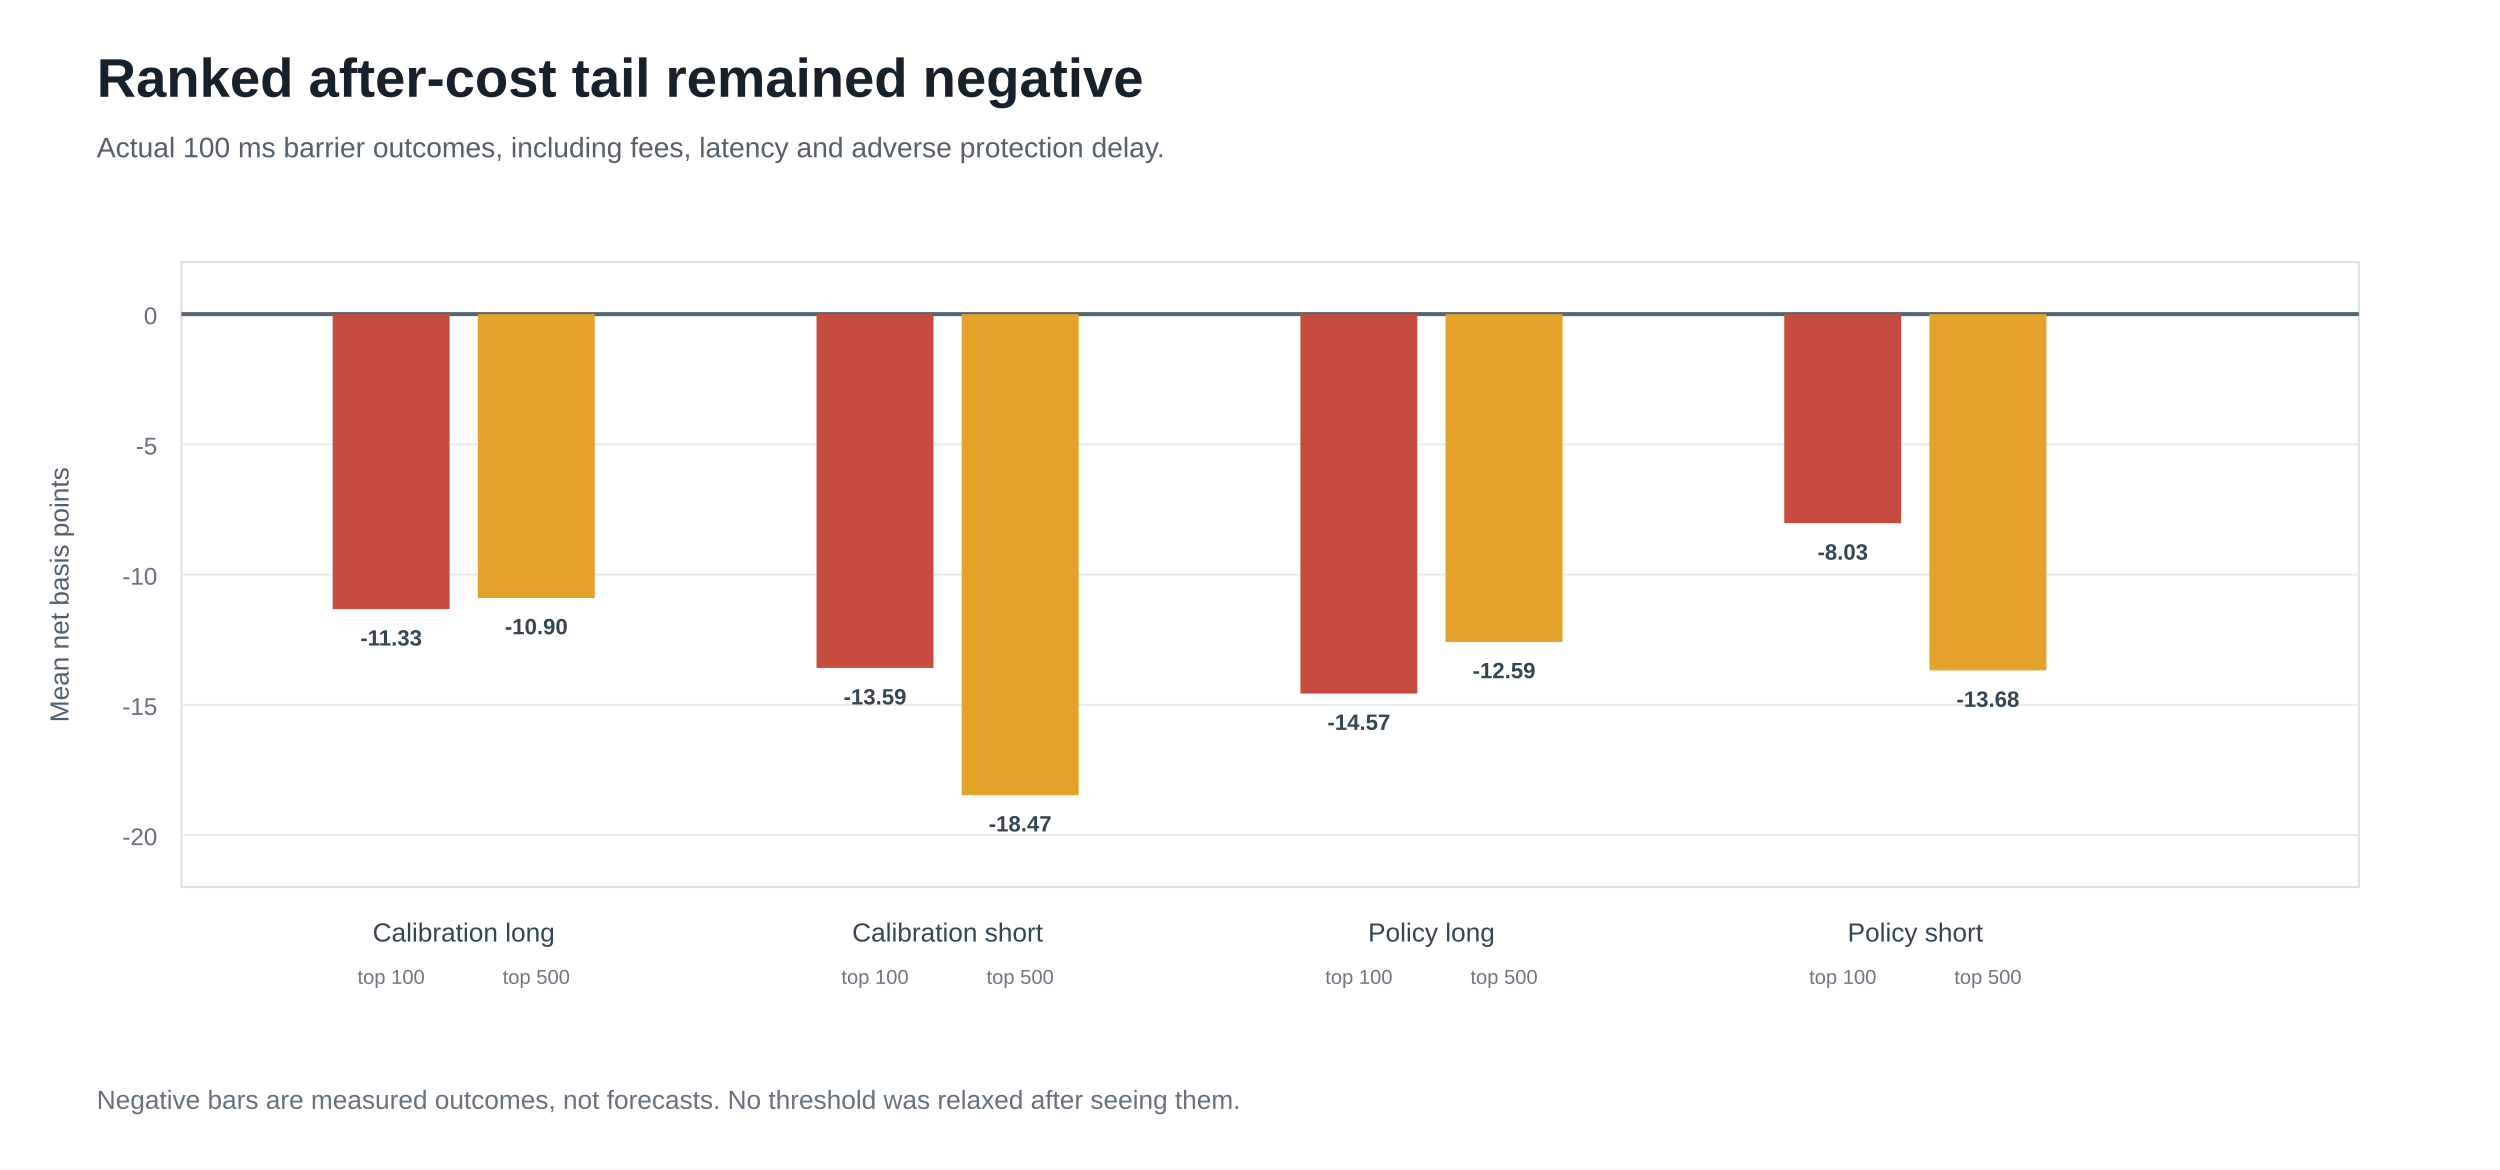
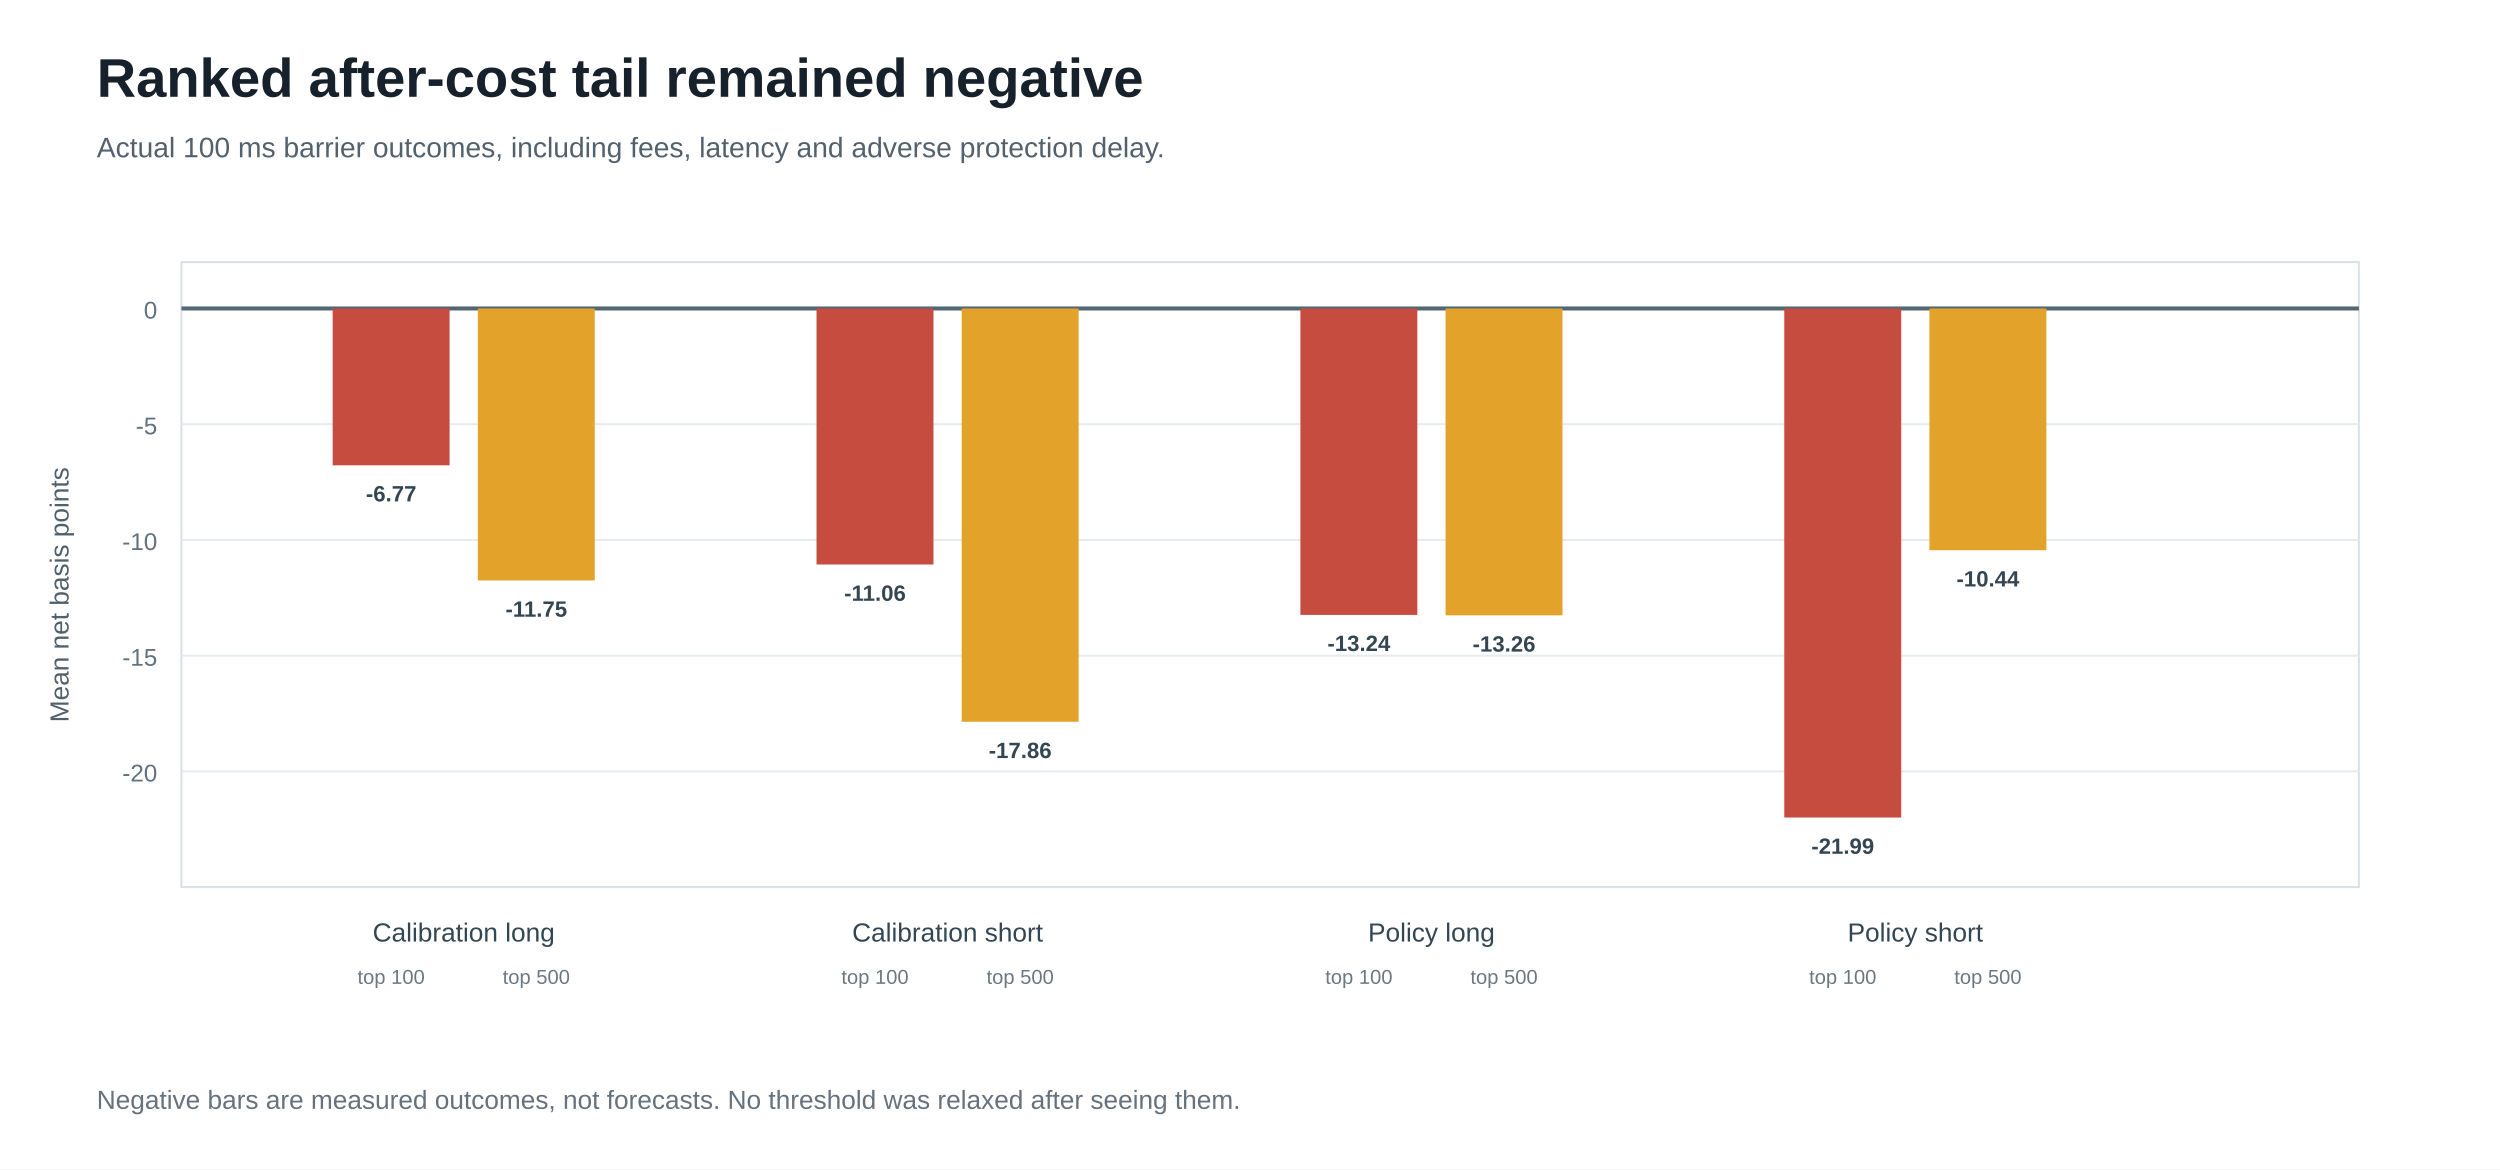
<svg xmlns="http://www.w3.org/2000/svg" width="1240" height="580" viewBox="0 0 1240 580" role="img" aria-labelledby="title desc">
  <rect width="100%" height="100%" fill="#ffffff" />
  <text x="48" y="48" font-family="Segoe UI, Arial, sans-serif" font-size="27" font-weight="700" fill="#17212b">Ranked after-cost tail remained negative</text>
  <text x="48" y="78" font-family="Segoe UI, Arial, sans-serif" font-size="14" fill="#53616d">Actual 100 ms barrier outcomes, including fees, latency and adverse protection delay.</text>
  <rect x="90" y="130" width="1080" height="310" fill="#ffffff" stroke="#d8e0e7" />
-   <line x1="90" y1="414.2" x2="1170" y2="414.2" stroke="#e6ebef" stroke-width="1" />
-   <text x="78" y="419.2" text-anchor="end" font-family="Segoe UI, Arial, sans-serif" font-size="12" fill="#60717f">-20</text>
-   <line x1="90" y1="349.6" x2="1170" y2="349.6" stroke="#e6ebef" stroke-width="1" />
-   <text x="78" y="354.6" text-anchor="end" font-family="Segoe UI, Arial, sans-serif" font-size="12" fill="#60717f">-15</text>
-   <line x1="90" y1="285.0" x2="1170" y2="285.0" stroke="#e6ebef" stroke-width="1" />
-   <text x="78" y="290.0" text-anchor="end" font-family="Segoe UI, Arial, sans-serif" font-size="12" fill="#60717f">-10</text>
-   <line x1="90" y1="220.4" x2="1170" y2="220.4" stroke="#e6ebef" stroke-width="1" />
-   <text x="78" y="225.4" text-anchor="end" font-family="Segoe UI, Arial, sans-serif" font-size="12" fill="#60717f">-5</text>
-   <line x1="90" y1="155.8" x2="1170" y2="155.8" stroke="#536674" stroke-width="2" />
-   <text x="78" y="160.8" text-anchor="end" font-family="Segoe UI, Arial, sans-serif" font-size="12" fill="#60717f">0</text>
-   <rect x="165.0" y="155.8" width="58" height="146.3" fill="#c64c3f" />
-   <text x="194.0" y="320.2" text-anchor="middle" font-family="Segoe UI, Arial, sans-serif" font-size="11" font-weight="700" fill="#344652">-11.33</text>
+   <line x1="90" y1="382.6" x2="1170" y2="382.6" stroke="#e6ebef" stroke-width="1" />
+   <text x="78" y="387.6" text-anchor="end" font-family="Segoe UI, Arial, sans-serif" font-size="12" fill="#60717f">-20</text>
+   <line x1="90" y1="325.2" x2="1170" y2="325.2" stroke="#e6ebef" stroke-width="1" />
+   <text x="78" y="330.2" text-anchor="end" font-family="Segoe UI, Arial, sans-serif" font-size="12" fill="#60717f">-15</text>
+   <line x1="90" y1="267.8" x2="1170" y2="267.8" stroke="#e6ebef" stroke-width="1" />
+   <text x="78" y="272.8" text-anchor="end" font-family="Segoe UI, Arial, sans-serif" font-size="12" fill="#60717f">-10</text>
+   <line x1="90" y1="210.4" x2="1170" y2="210.4" stroke="#e6ebef" stroke-width="1" />
+   <text x="78" y="215.4" text-anchor="end" font-family="Segoe UI, Arial, sans-serif" font-size="12" fill="#60717f">-5</text>
+   <line x1="90" y1="153.0" x2="1170" y2="153.0" stroke="#536674" stroke-width="2" />
+   <text x="78" y="158.0" text-anchor="end" font-family="Segoe UI, Arial, sans-serif" font-size="12" fill="#60717f">0</text>
+   <rect x="165.0" y="153.0" width="58" height="77.8" fill="#c64c3f" />
+   <text x="194.0" y="248.7" text-anchor="middle" font-family="Segoe UI, Arial, sans-serif" font-size="11" font-weight="700" fill="#344652">-6.77</text>
  <text x="194.0" y="488" text-anchor="middle" font-family="Segoe UI, Arial, sans-serif" font-size="10" fill="#6b7882">top 100</text>
-   <rect x="237.0" y="155.8" width="58" height="140.8" fill="#e3a229" />
-   <text x="266.0" y="314.6" text-anchor="middle" font-family="Segoe UI, Arial, sans-serif" font-size="11" font-weight="700" fill="#344652">-10.90</text>
+   <rect x="237.0" y="153.0" width="58" height="134.9" fill="#e3a229" />
+   <text x="266.0" y="305.9" text-anchor="middle" font-family="Segoe UI, Arial, sans-serif" font-size="11" font-weight="700" fill="#344652">-11.75</text>
  <text x="266.0" y="488" text-anchor="middle" font-family="Segoe UI, Arial, sans-serif" font-size="10" fill="#6b7882">top 500</text>
  <text x="230.0" y="467" text-anchor="middle" font-family="Segoe UI, Arial, sans-serif" font-size="13" fill="#334653">Calibration long</text>
-   <rect x="405.0" y="155.8" width="58" height="175.5" fill="#c64c3f" />
-   <text x="434.0" y="349.4" text-anchor="middle" font-family="Segoe UI, Arial, sans-serif" font-size="11" font-weight="700" fill="#344652">-13.59</text>
+   <rect x="405.0" y="153.0" width="58" height="127.0" fill="#c64c3f" />
+   <text x="434.0" y="298.0" text-anchor="middle" font-family="Segoe UI, Arial, sans-serif" font-size="11" font-weight="700" fill="#344652">-11.06</text>
  <text x="434.0" y="488" text-anchor="middle" font-family="Segoe UI, Arial, sans-serif" font-size="10" fill="#6b7882">top 100</text>
-   <rect x="477.0" y="155.8" width="58" height="238.6" fill="#e3a229" />
-   <text x="506.0" y="412.4" text-anchor="middle" font-family="Segoe UI, Arial, sans-serif" font-size="11" font-weight="700" fill="#344652">-18.47</text>
+   <rect x="477.0" y="153.0" width="58" height="205.0" fill="#e3a229" />
+   <text x="506.0" y="376.0" text-anchor="middle" font-family="Segoe UI, Arial, sans-serif" font-size="11" font-weight="700" fill="#344652">-17.86</text>
  <text x="506.0" y="488" text-anchor="middle" font-family="Segoe UI, Arial, sans-serif" font-size="10" fill="#6b7882">top 500</text>
  <text x="470.0" y="467" text-anchor="middle" font-family="Segoe UI, Arial, sans-serif" font-size="13" fill="#334653">Calibration short</text>
-   <rect x="645.0" y="155.8" width="58" height="188.2" fill="#c64c3f" />
-   <text x="674.0" y="362.0" text-anchor="middle" font-family="Segoe UI, Arial, sans-serif" font-size="11" font-weight="700" fill="#344652">-14.57</text>
+   <rect x="645.0" y="153.0" width="58" height="152.0" fill="#c64c3f" />
+   <text x="674.0" y="322.9" text-anchor="middle" font-family="Segoe UI, Arial, sans-serif" font-size="11" font-weight="700" fill="#344652">-13.24</text>
  <text x="674.0" y="488" text-anchor="middle" font-family="Segoe UI, Arial, sans-serif" font-size="10" fill="#6b7882">top 100</text>
-   <rect x="717.0" y="155.8" width="58" height="162.6" fill="#e3a229" />
-   <text x="746.0" y="336.4" text-anchor="middle" font-family="Segoe UI, Arial, sans-serif" font-size="11" font-weight="700" fill="#344652">-12.59</text>
+   <rect x="717.0" y="153.0" width="58" height="152.2" fill="#e3a229" />
+   <text x="746.0" y="323.2" text-anchor="middle" font-family="Segoe UI, Arial, sans-serif" font-size="11" font-weight="700" fill="#344652">-13.26</text>
  <text x="746.0" y="488" text-anchor="middle" font-family="Segoe UI, Arial, sans-serif" font-size="10" fill="#6b7882">top 500</text>
  <text x="710.0" y="467" text-anchor="middle" font-family="Segoe UI, Arial, sans-serif" font-size="13" fill="#334653">Policy long</text>
-   <rect x="885.0" y="155.8" width="58" height="103.7" fill="#c64c3f" />
-   <text x="914.0" y="277.6" text-anchor="middle" font-family="Segoe UI, Arial, sans-serif" font-size="11" font-weight="700" fill="#344652">-8.03</text>
+   <rect x="885.0" y="153.0" width="58" height="252.5" fill="#c64c3f" />
+   <text x="914.0" y="423.5" text-anchor="middle" font-family="Segoe UI, Arial, sans-serif" font-size="11" font-weight="700" fill="#344652">-21.99</text>
  <text x="914.0" y="488" text-anchor="middle" font-family="Segoe UI, Arial, sans-serif" font-size="10" fill="#6b7882">top 100</text>
-   <rect x="957.0" y="155.8" width="58" height="176.7" fill="#e3a229" />
-   <text x="986.0" y="350.6" text-anchor="middle" font-family="Segoe UI, Arial, sans-serif" font-size="11" font-weight="700" fill="#344652">-13.68</text>
+   <rect x="957.0" y="153.0" width="58" height="119.9" fill="#e3a229" />
+   <text x="986.0" y="290.9" text-anchor="middle" font-family="Segoe UI, Arial, sans-serif" font-size="11" font-weight="700" fill="#344652">-10.44</text>
  <text x="986.0" y="488" text-anchor="middle" font-family="Segoe UI, Arial, sans-serif" font-size="10" fill="#6b7882">top 500</text>
  <text x="950.0" y="467" text-anchor="middle" font-family="Segoe UI, Arial, sans-serif" font-size="13" fill="#334653">Policy short</text>
  <text x="34" y="295" transform="rotate(-90 34 295)" text-anchor="middle" font-family="Segoe UI, Arial, sans-serif" font-size="13" fill="#51606d">Mean net basis points</text>
  <text x="48" y="550" font-family="Segoe UI, Arial, sans-serif" font-size="13" fill="#65727d">Negative bars are measured outcomes, not forecasts. No threshold was relaxed after seeing them.</text>
</svg>
